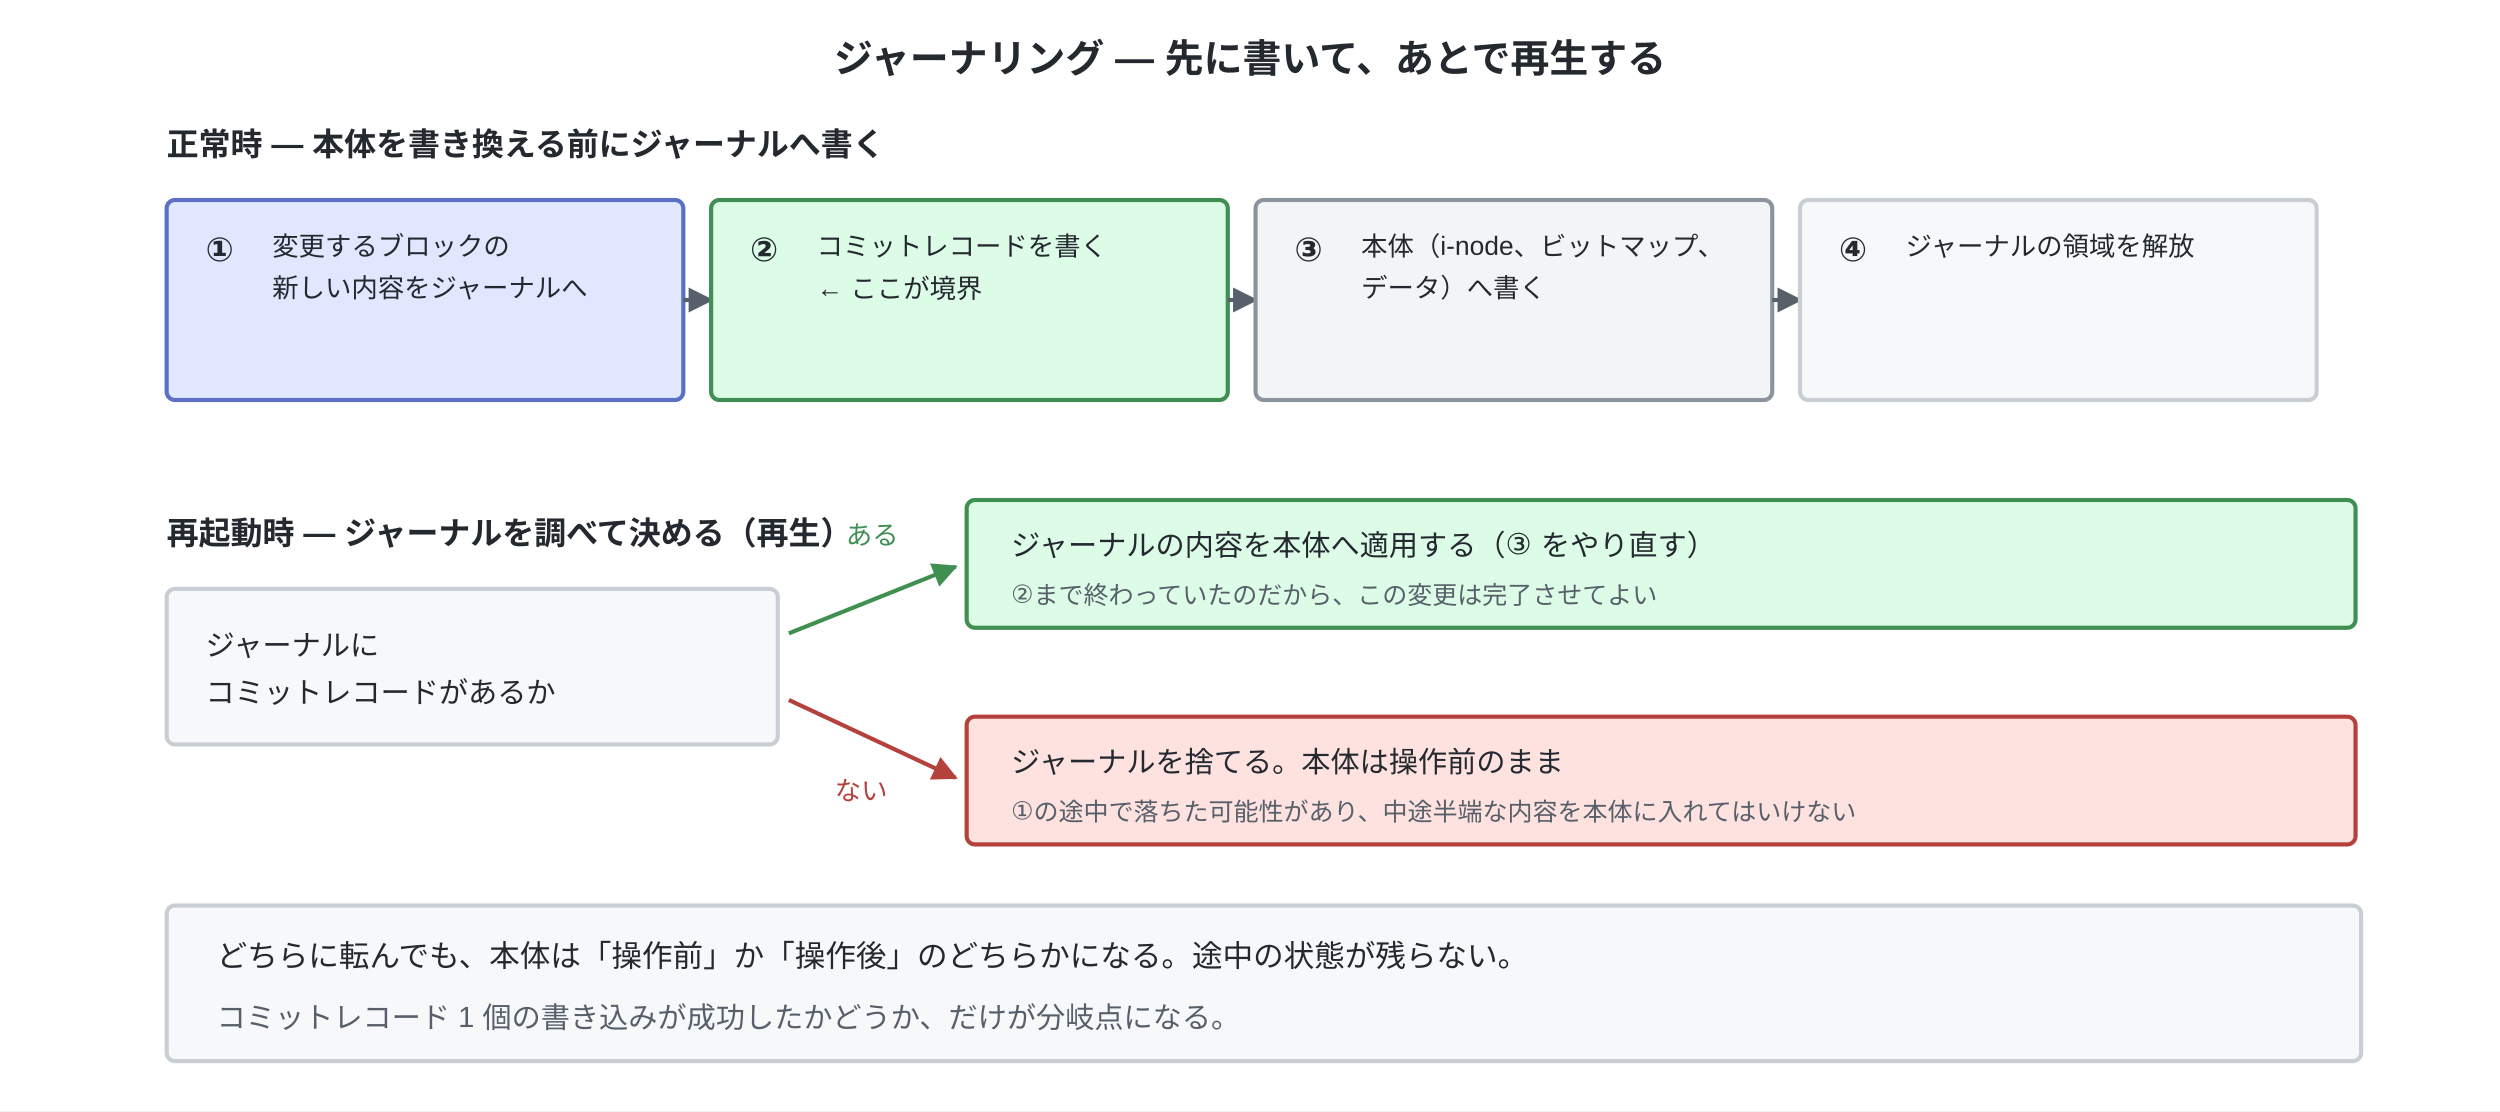
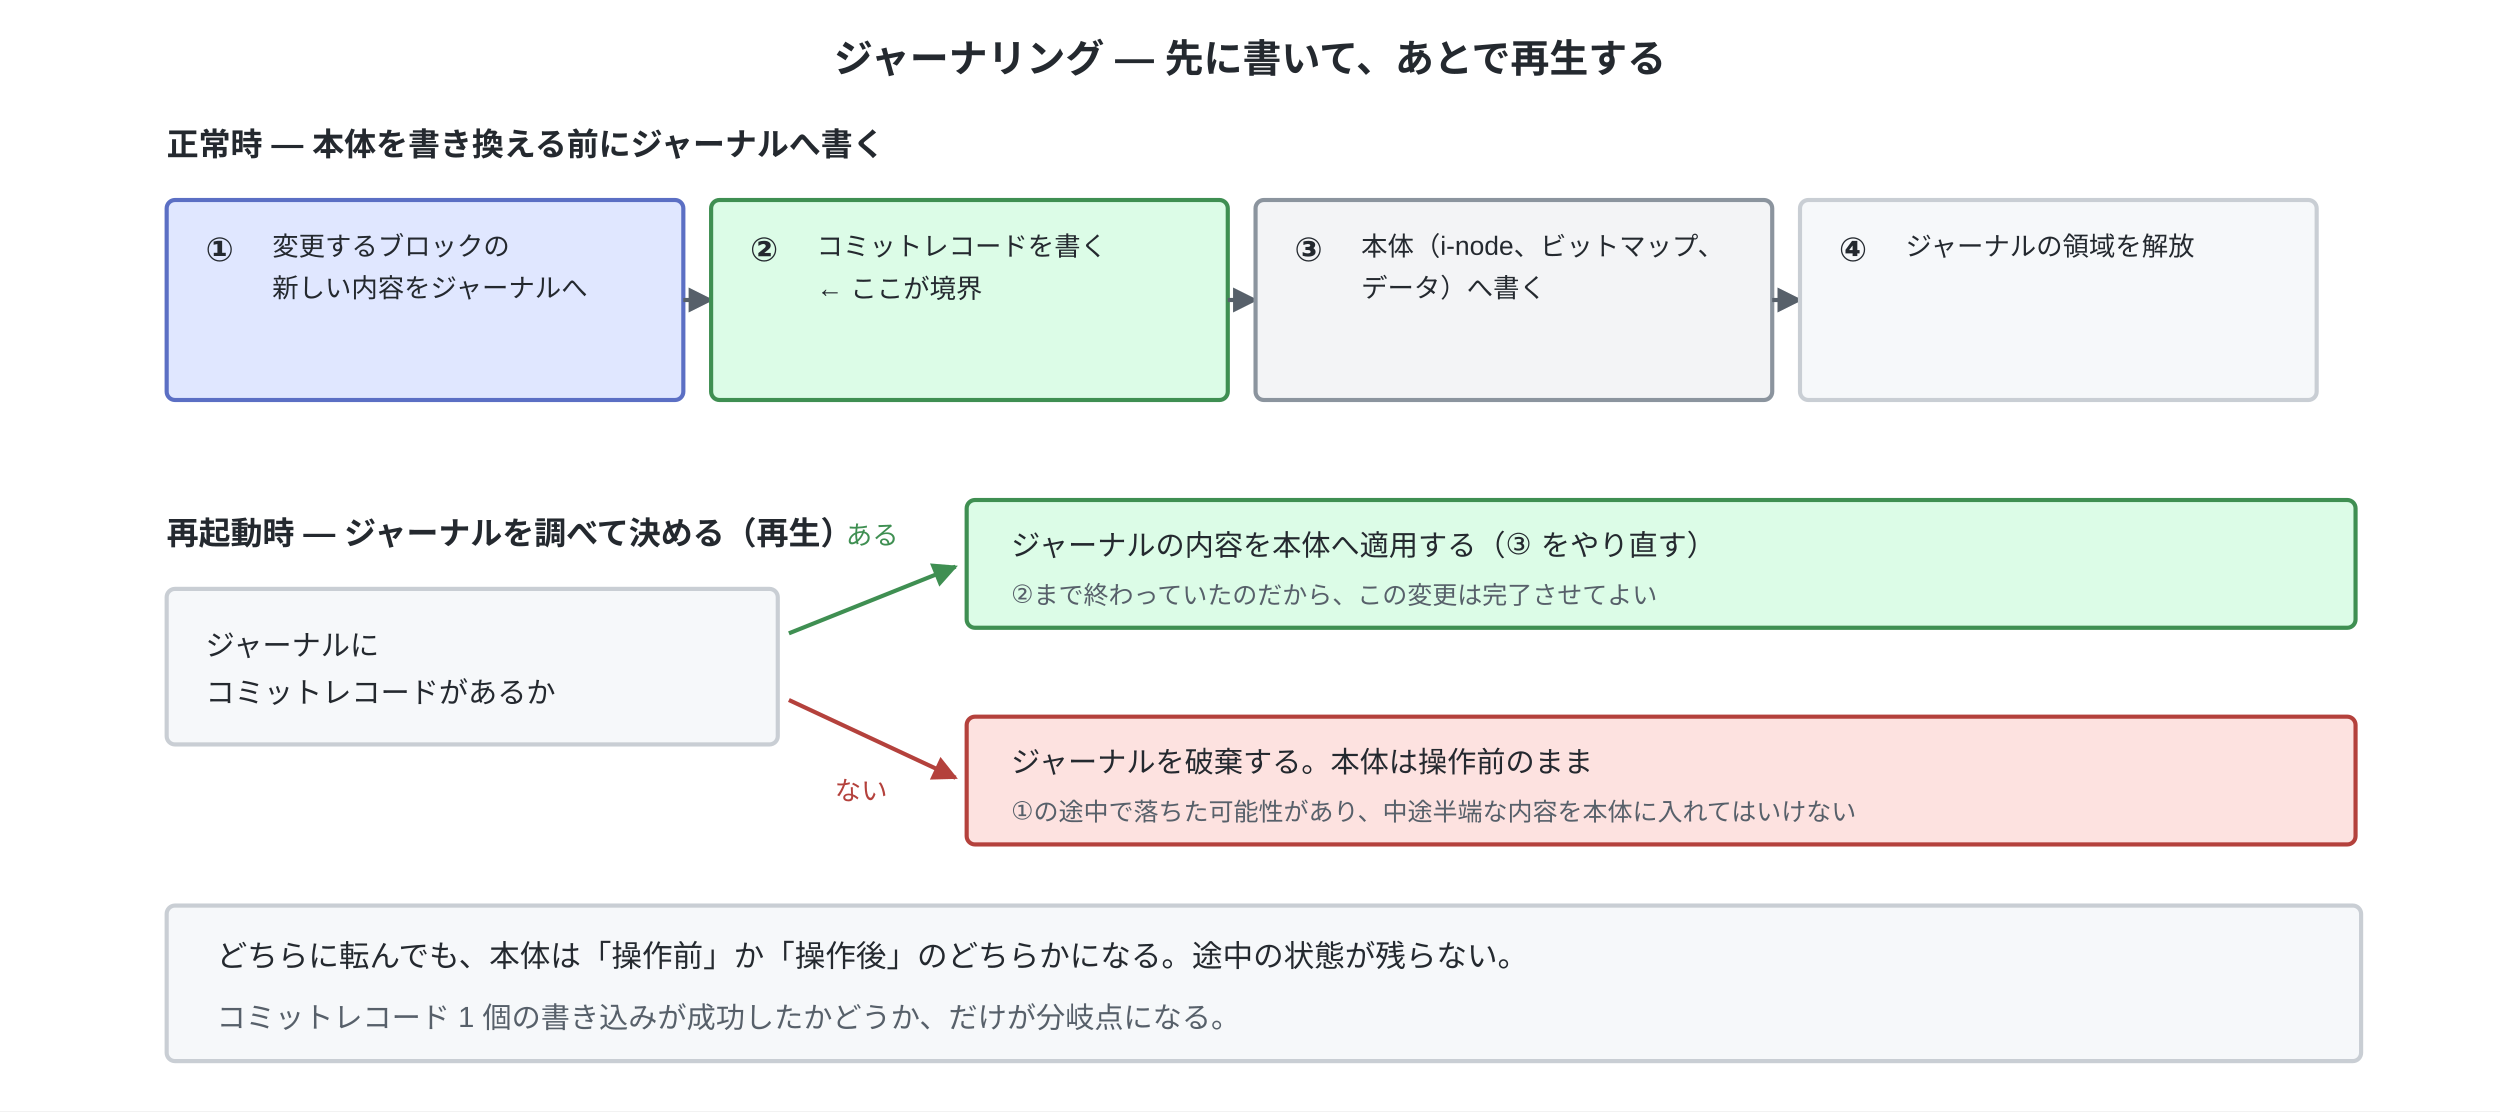
<svg xmlns="http://www.w3.org/2000/svg" width="900" height="400" viewBox="0 0 900 400" role="img" font-family="Helvetica Neue, Arial, Hiragino Sans, Noto Sans JP, sans-serif">
  <rect x="0" y="0" width="900" height="400" fill="#ffffff" />
  <defs>
    <marker id="a" viewBox="0 0 10 10" refX="9" refY="5" markerWidth="6" markerHeight="6" orient="auto-start-reverse">
      <path d="M 0 0 L 10 5 L 0 10 z" fill="#57606a" />
    </marker>
    <marker id="g" viewBox="0 0 10 10" refX="9" refY="5" markerWidth="6" markerHeight="6" orient="auto-start-reverse">
      <path d="M 0 0 L 10 5 L 0 10 z" fill="#3f8f52" />
    </marker>
    <marker id="r" viewBox="0 0 10 10" refX="9" refY="5" markerWidth="6" markerHeight="6" orient="auto-start-reverse">
      <path d="M 0 0 L 10 5 L 0 10 z" fill="#b4413c" />
    </marker>
  </defs>
  <text x="450.0" y="26" font-size="14" fill="#24292f" text-anchor="middle" font-family="Helvetica Neue, Arial, Hiragino Sans, Noto Sans JP, sans-serif" font-weight="bold">ジャーナリング — 先に書いて、あとで再生する</text>
  <text x="60" y="56" font-size="11.5" fill="#24292f" text-anchor="start" font-family="Helvetica Neue, Arial, Hiragino Sans, Noto Sans JP, sans-serif" font-weight="bold">正常時 — 本体を書き換える前にジャーナルへ書く</text>
  <rect x="60" y="72" width="186" height="72" rx="3" fill="#e0e7ff" stroke="#5b6fc4" stroke-width="1.5" />
  <text x="74" y="94" font-size="12" fill="#24292f" text-anchor="start" font-family="Helvetica Neue, Arial, Hiragino Sans, Noto Sans JP, sans-serif" font-weight="bold">①</text>
  <text x="98" y="92" font-size="9.5" fill="#24292f" text-anchor="start" font-family="Helvetica Neue, Arial, Hiragino Sans, Noto Sans JP, sans-serif" font-weight="normal">変更するブロックの</text>
  <text x="98" y="107" font-size="9.5" fill="#24292f" text-anchor="start" font-family="Helvetica Neue, Arial, Hiragino Sans, Noto Sans JP, sans-serif" font-weight="normal">新しい内容をジャーナルへ</text>
  <path d="M 246 108 L 256 108" stroke="#57606a" stroke-width="1.5" fill="none" marker-end="url(#a)" />
  <rect x="256" y="72" width="186" height="72" rx="3" fill="#dcfce7" stroke="#3f8f52" stroke-width="1.5" />
  <text x="270" y="94" font-size="12" fill="#24292f" text-anchor="start" font-family="Helvetica Neue, Arial, Hiragino Sans, Noto Sans JP, sans-serif" font-weight="bold">②</text>
  <text x="294" y="92" font-size="9.5" fill="#24292f" text-anchor="start" font-family="Helvetica Neue, Arial, Hiragino Sans, Noto Sans JP, sans-serif" font-weight="normal">コミットレコードを書く</text>
  <text x="294" y="107" font-size="9.5" fill="#24292f" text-anchor="start" font-family="Helvetica Neue, Arial, Hiragino Sans, Noto Sans JP, sans-serif" font-weight="normal">← ここが境界</text>
  <path d="M 442 108 L 452 108" stroke="#57606a" stroke-width="1.5" fill="none" marker-end="url(#a)" />
  <rect x="452" y="72" width="186" height="72" rx="3" fill="#f3f4f6" stroke="#8b949e" stroke-width="1.5" />
  <text x="466" y="94" font-size="12" fill="#24292f" text-anchor="start" font-family="Helvetica Neue, Arial, Hiragino Sans, Noto Sans JP, sans-serif" font-weight="bold">③</text>
  <text x="490" y="92" font-size="9.5" fill="#24292f" text-anchor="start" font-family="Helvetica Neue, Arial, Hiragino Sans, Noto Sans JP, sans-serif" font-weight="normal">本体（i-node、ビットマップ、</text>
  <text x="490" y="107" font-size="9.5" fill="#24292f" text-anchor="start" font-family="Helvetica Neue, Arial, Hiragino Sans, Noto Sans JP, sans-serif" font-weight="normal">データ）へ書く</text>
  <path d="M 638 108 L 648 108" stroke="#57606a" stroke-width="1.5" fill="none" marker-end="url(#a)" />
  <rect x="648" y="72" width="186" height="72" rx="3" fill="#f6f8fa" stroke="#c9ced4" stroke-width="1.5" />
  <text x="662" y="94" font-size="12" fill="#24292f" text-anchor="start" font-family="Helvetica Neue, Arial, Hiragino Sans, Noto Sans JP, sans-serif" font-weight="bold">④</text>
  <text x="686" y="92" font-size="9.5" fill="#24292f" text-anchor="start" font-family="Helvetica Neue, Arial, Hiragino Sans, Noto Sans JP, sans-serif" font-weight="normal">ジャーナルの領域を解放</text>
  <text x="60" y="196" font-size="11.5" fill="#24292f" text-anchor="start" font-family="Helvetica Neue, Arial, Hiragino Sans, Noto Sans JP, sans-serif" font-weight="bold">再起動時 — ジャーナルを調べて決める（再生）</text>
  <rect x="60" y="212" width="220" height="56" rx="3" fill="#f6f8fa" stroke="#c9ced4" stroke-width="1.5" />
  <text x="74" y="236" font-size="10.5" fill="#24292f" text-anchor="start" font-family="Helvetica Neue, Arial, Hiragino Sans, Noto Sans JP, sans-serif" font-weight="normal">ジャーナルに</text>
  <text x="74" y="253" font-size="10.5" fill="#24292f" text-anchor="start" font-family="Helvetica Neue, Arial, Hiragino Sans, Noto Sans JP, sans-serif" font-weight="normal">コミットレコードがあるか</text>
  <path d="M 284 228 L 344 204" stroke="#3f8f52" stroke-width="1.5" fill="none" marker-end="url(#g)" />
  <text x="314" y="196" font-size="9.5" fill="#3f8f52" text-anchor="middle" font-family="Helvetica Neue, Arial, Hiragino Sans, Noto Sans JP, sans-serif" font-weight="normal">ある</text>
  <rect x="348" y="180" width="500" height="46" rx="3" fill="#dcfce7" stroke="#3f8f52" stroke-width="1.5" />
  <text x="364" y="200" font-size="10.5" fill="#24292f" text-anchor="start" font-family="Helvetica Neue, Arial, Hiragino Sans, Noto Sans JP, sans-serif" font-weight="normal">ジャーナルの内容を本体へ適用する（③ をやり直す）</text>
  <text x="364" y="217" font-size="9" fill="#57606a" text-anchor="start" font-family="Helvetica Neue, Arial, Hiragino Sans, Noto Sans JP, sans-serif" font-weight="normal">②まで終わっていたのだから、この変更は完了させてよい</text>
  <path d="M 284 252 L 344 280" stroke="#b4413c" stroke-width="1.5" fill="none" marker-end="url(#r)" />
  <text x="310" y="288" font-size="9.5" fill="#b4413c" text-anchor="middle" font-family="Helvetica Neue, Arial, Hiragino Sans, Noto Sans JP, sans-serif" font-weight="normal">ない</text>
  <rect x="348" y="258" width="500" height="46" rx="3" fill="#fde2e0" stroke="#b4413c" stroke-width="1.5" />
-   <text x="364" y="278" font-size="10.5" fill="#24292f" text-anchor="start" font-family="Helvetica Neue, Arial, Hiragino Sans, Noto Sans JP, sans-serif" font-weight="normal">ジャーナルを捨てる。本体は操作前のまま</text>
+   <text x="364" y="278" font-size="10.5" fill="#24292f" text-anchor="start" font-family="Helvetica Neue, Arial, Hiragino Sans, Noto Sans JP, sans-serif" font-weight="normal">ジャーナルを破棄する。本体は操作前のまま</text>
  <text x="364" y="295" font-size="9" fill="#57606a" text-anchor="start" font-family="Helvetica Neue, Arial, Hiragino Sans, Noto Sans JP, sans-serif" font-weight="normal">①の途中で落ちた可能性があり、中途半端な内容を本体に入れてはいけない</text>
  <rect x="60" y="326" width="790" height="56" rx="3" fill="#f6f8fa" stroke="#c9ced4" stroke-width="1.5" />
  <text x="78" y="348" font-size="11" fill="#24292f" text-anchor="start" font-family="Helvetica Neue, Arial, Hiragino Sans, Noto Sans JP, sans-serif" font-weight="normal">どちらに転んでも、本体は「操作前」か「操作後」のどちらかになる。途中の状態が残らない。</text>
  <text x="78" y="370" font-size="10.5" fill="#57606a" text-anchor="start" font-family="Helvetica Neue, Arial, Hiragino Sans, Noto Sans JP, sans-serif" font-weight="normal">コミットレコード 1 個の書き込みが成功したかどうか、だけが分岐点になる。</text>
</svg>
